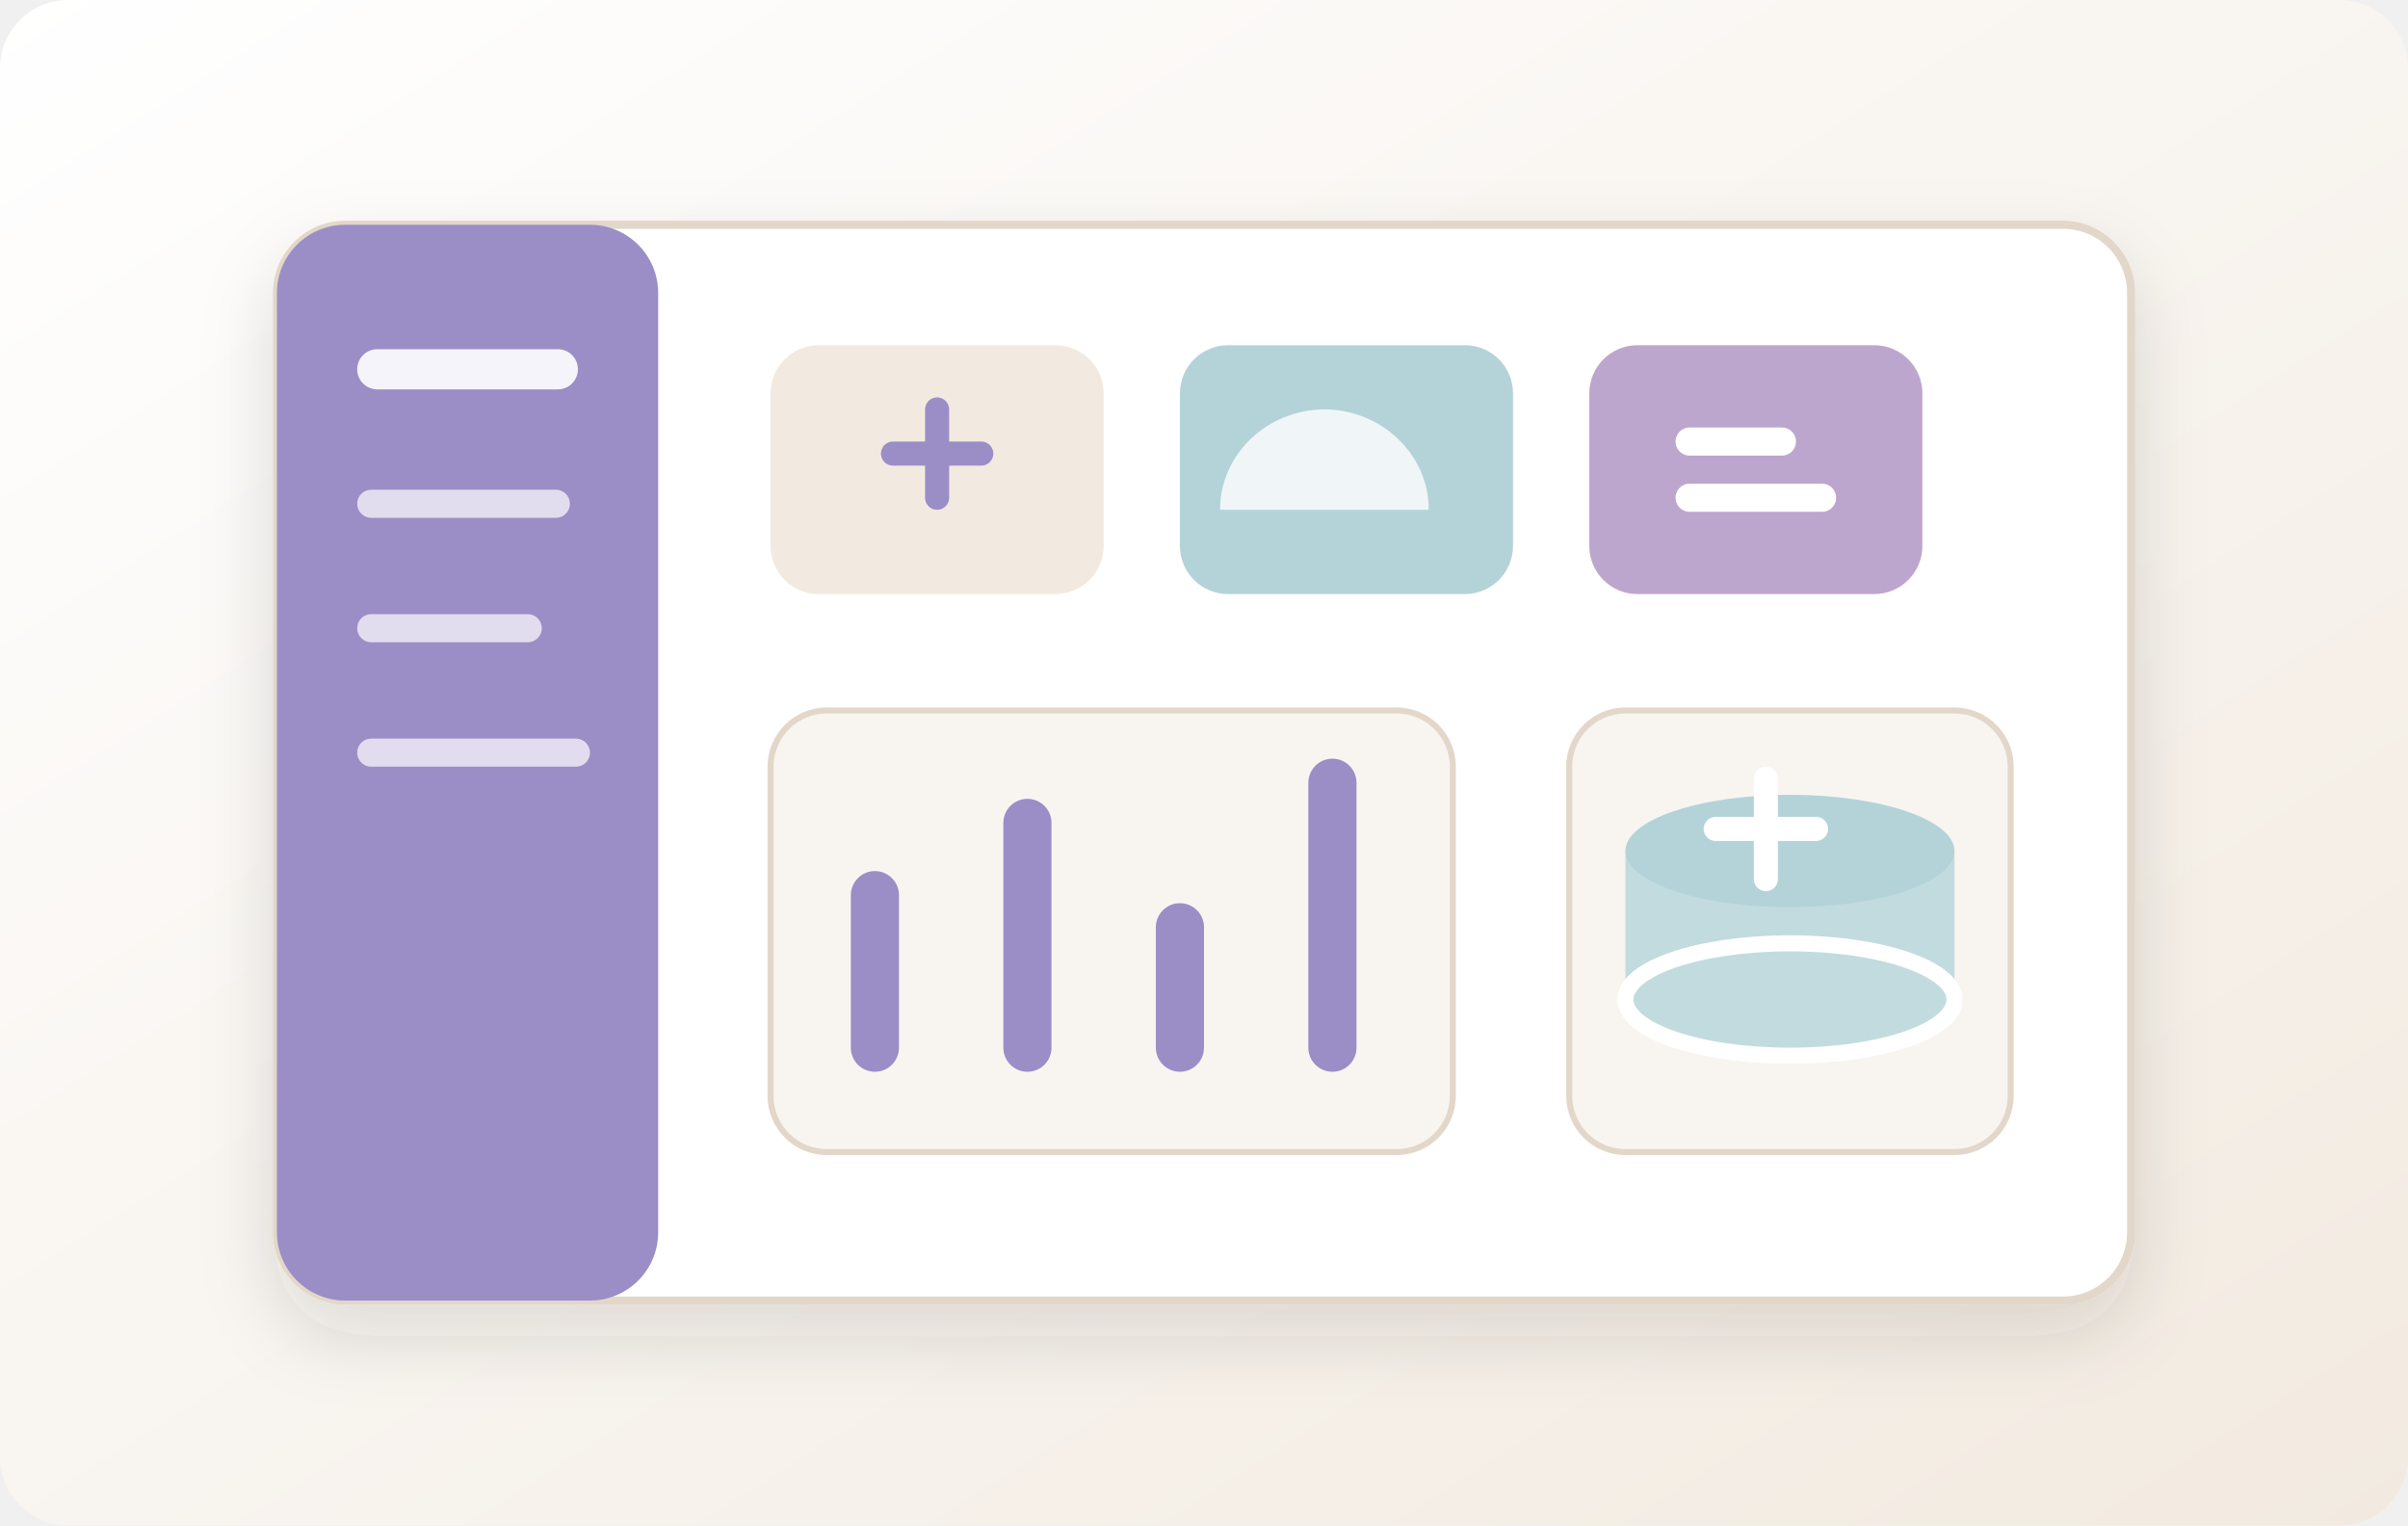
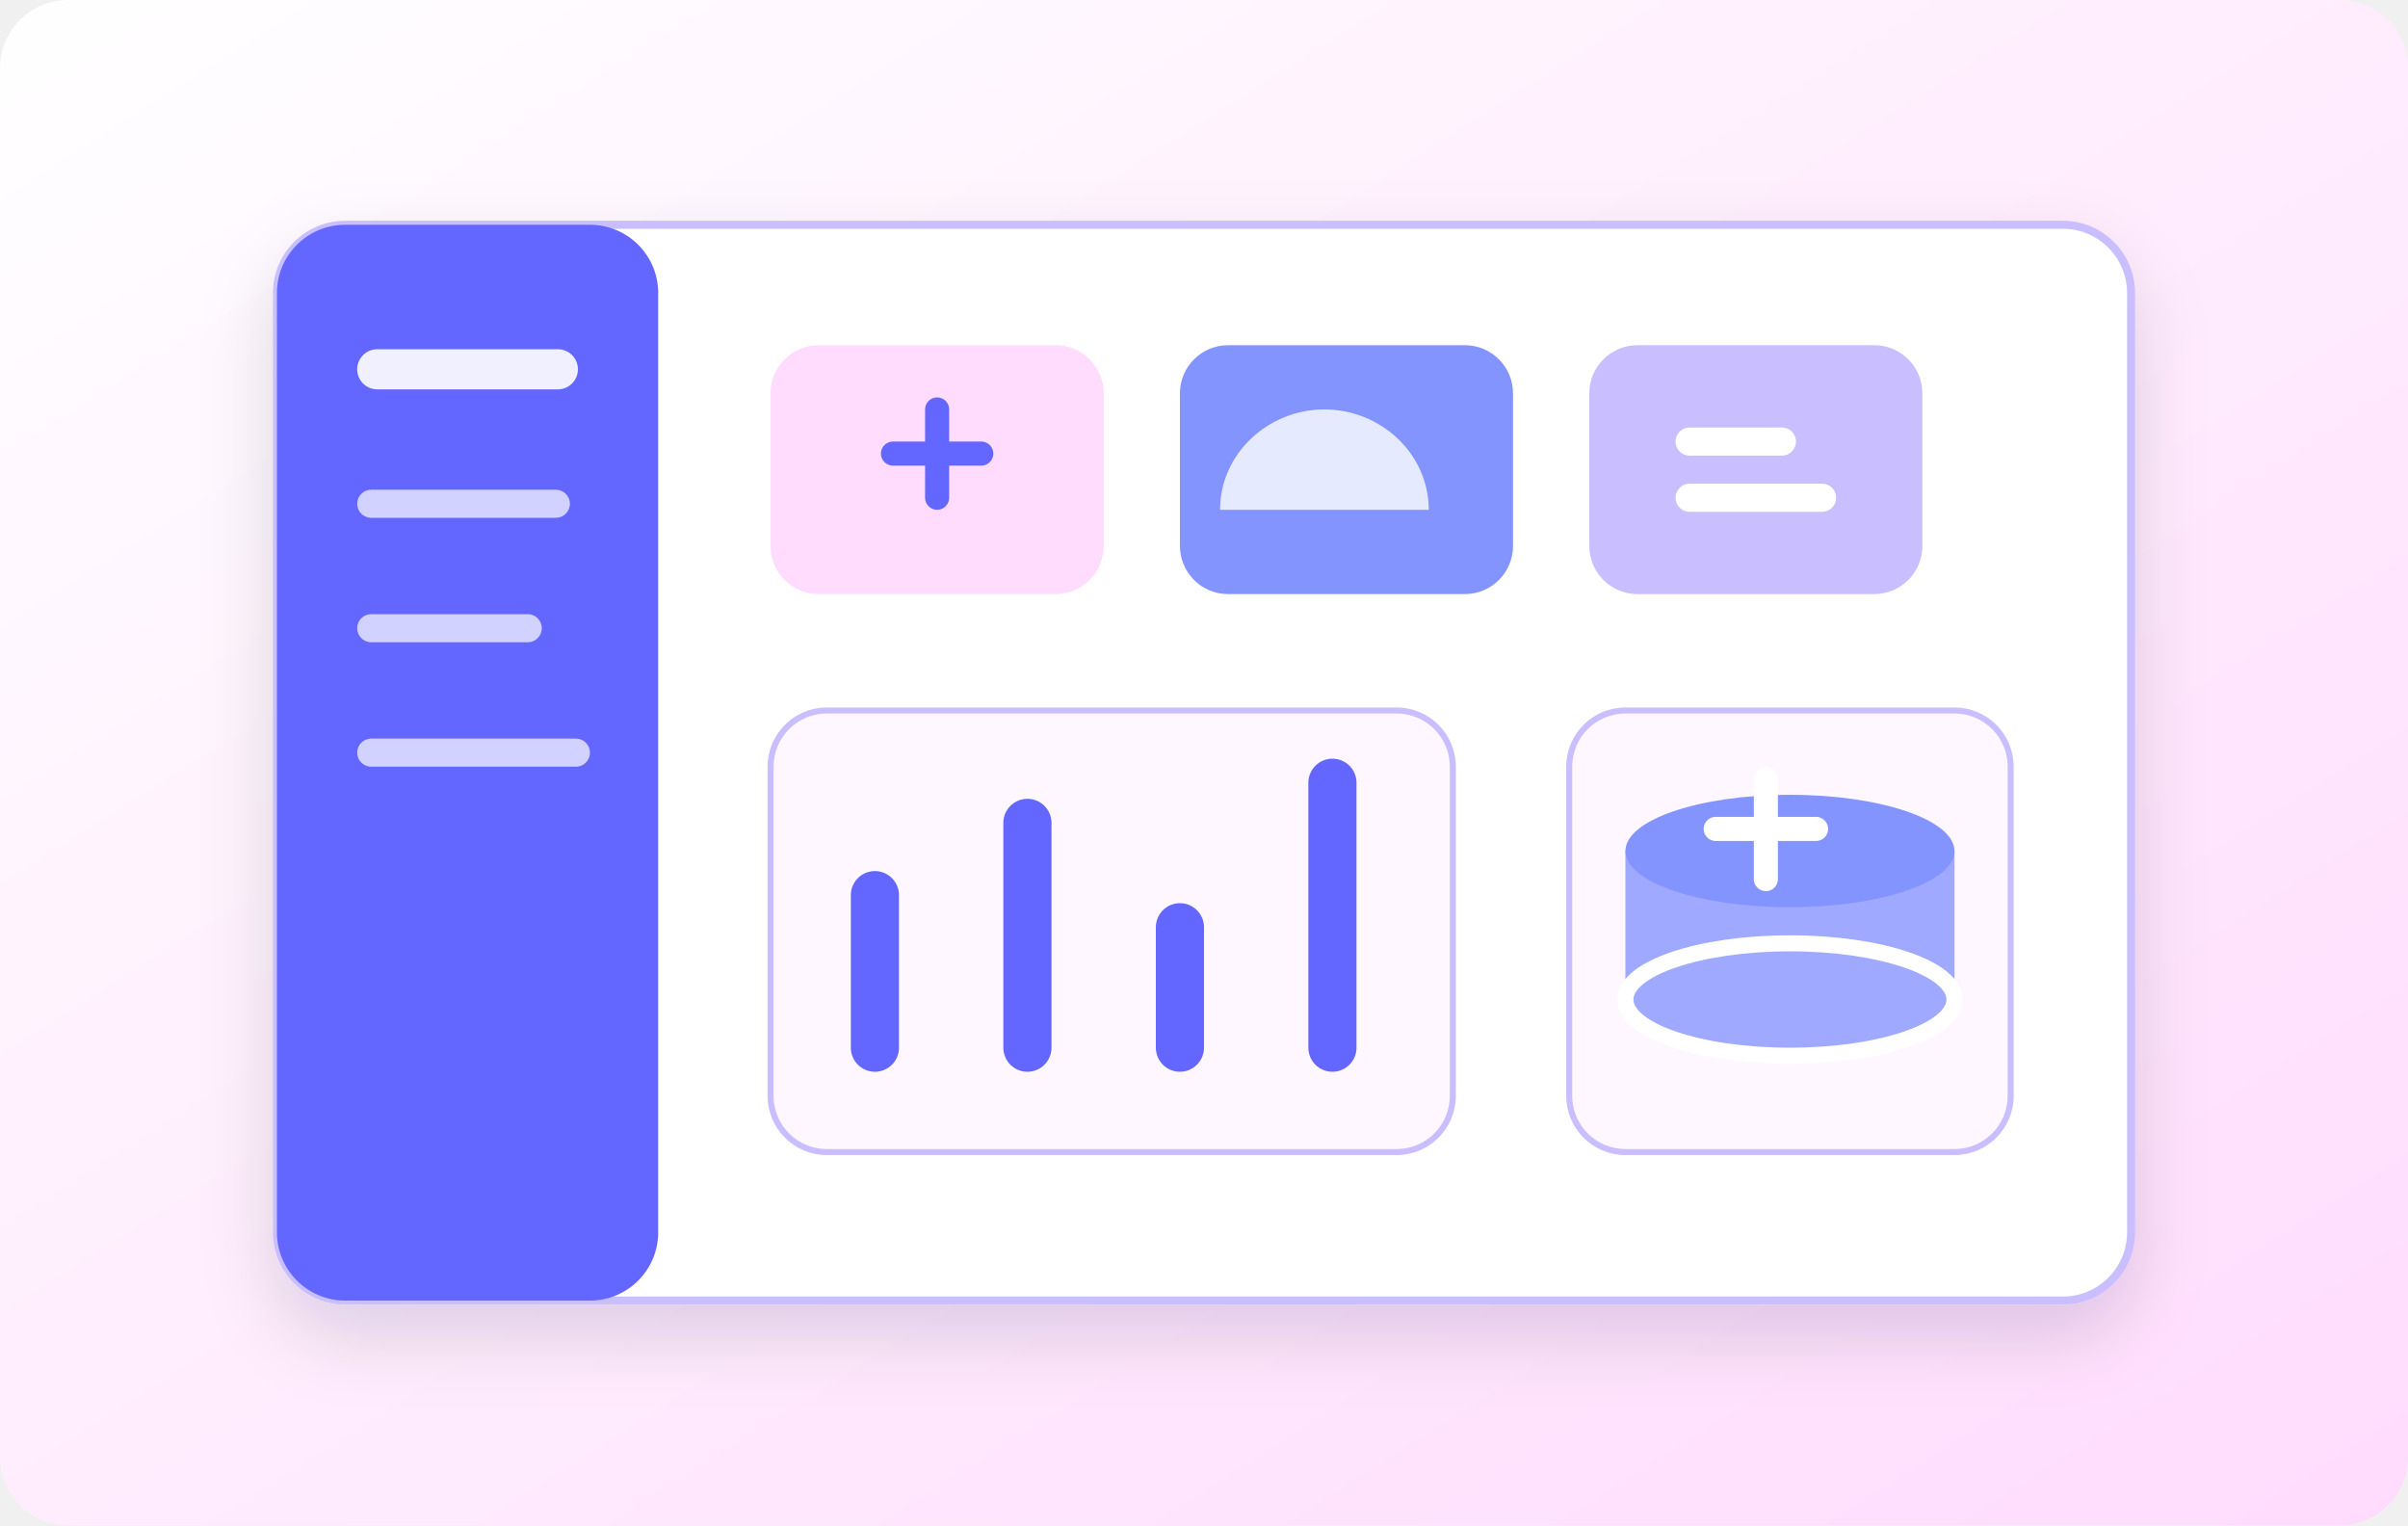
<svg xmlns="http://www.w3.org/2000/svg" viewBox="0 0 1200 760" role="img" aria-labelledby="title desc">
  <defs>
    <linearGradient id="bg" x1="0" y1="0" x2="1" y2="1">
      <stop offset="0" stop-color="#FFFFFF" />
-       <stop offset="1" stop-color="#F2EAE0" />
+       <stop offset="1" stop-color="#FFDBFD" />
    </linearGradient>
    <filter id="shadow" x="-20%" y="-20%" width="140%" height="140%">
-       <feDropShadow dx="0" dy="16" stdDeviation="18" flood-color="#2D2A32" flood-opacity=".13" />
+       <feDropShadow dx="0" dy="16" stdDeviation="18" flood-color="#17182A" flood-opacity=".13" />
    </filter>
  </defs>
  <rect width="1200" height="760" rx="34" fill="url(#bg)" />
-   <rect x="138" y="112" width="924" height="536" rx="34" fill="#FFFFFF" stroke="#E2D7C9" stroke-width="4" filter="url(#shadow)" />
-   <rect x="138" y="112" width="190" height="536" rx="34" fill="#9B8EC7" />
+   <rect x="138" y="112" width="924" height="536" rx="34" fill="#FFFFFF" stroke="#C9BEFF" stroke-width="4" filter="url(#shadow)" />
+   <rect x="138" y="112" width="190" height="536" rx="34" fill="#6367FF" />
  <rect x="178" y="174" width="110" height="20" rx="10" fill="#FFFFFF" opacity=".9" />
  <rect x="178" y="244" width="106" height="14" rx="7" fill="#FFFFFF" opacity=".7" />
  <rect x="178" y="306" width="92" height="14" rx="7" fill="#FFFFFF" opacity=".7" />
  <rect x="178" y="368" width="116" height="14" rx="7" fill="#FFFFFF" opacity=".7" />
-   <rect x="384" y="172" width="166" height="124" rx="24" fill="#F2EAE0" />
-   <rect x="588" y="172" width="166" height="124" rx="24" fill="#B4D3D9" />
-   <rect x="792" y="172" width="166" height="124" rx="24" fill="#BDA6CE" />
-   <path d="M467 204v44M445 226h44" stroke="#9B8EC7" stroke-width="12" stroke-linecap="round" />
+   <rect x="384" y="172" width="166" height="124" rx="24" fill="#FFDBFD" />
+   <rect x="588" y="172" width="166" height="124" rx="24" fill="#8494FF" />
+   <rect x="792" y="172" width="166" height="124" rx="24" fill="#C9BEFF" />
+   <path d="M467 204v44M445 226h44" stroke="#6367FF" stroke-width="12" stroke-linecap="round" />
  <path d="M660 204c-28 0-52 22-52 50h104c0-28-24-50-52-50z" fill="#FFFFFF" opacity=".8" />
  <path d="M842 248h66M842 220h46" stroke="#FFFFFF" stroke-width="14" stroke-linecap="round" />
-   <rect x="384" y="354" width="340" height="220" rx="28" fill="#F8F5F1" stroke="#E2D7C9" stroke-width="3" />
-   <path d="M436 522V446M512 522V410M588 522V462M664 522V390" stroke="#9B8EC7" stroke-width="24" stroke-linecap="round" />
-   <rect x="782" y="354" width="220" height="220" rx="28" fill="#F8F5F1" stroke="#E2D7C9" stroke-width="3" />
-   <ellipse cx="892" cy="424" rx="82" ry="28" fill="#B4D3D9" />
-   <path d="M810 424v74c0 16 37 28 82 28s82-12 82-28v-74" fill="#B4D3D9" opacity=".78" />
+   <rect x="384" y="354" width="340" height="220" rx="28" fill="#FFF7FF" stroke="#C9BEFF" stroke-width="3" />
+   <path d="M436 522V446M512 522V410M588 522V462M664 522V390" stroke="#6367FF" stroke-width="24" stroke-linecap="round" />
+   <rect x="782" y="354" width="220" height="220" rx="28" fill="#FFF7FF" stroke="#C9BEFF" stroke-width="3" />
+   <ellipse cx="892" cy="424" rx="82" ry="28" fill="#8494FF" />
+   <path d="M810 424v74c0 16 37 28 82 28s82-12 82-28v-74" fill="#8494FF" opacity=".78" />
  <ellipse cx="892" cy="498" rx="82" ry="28" fill="none" stroke="#FFFFFF" stroke-width="8" />
  <path d="M880 388v50M855 413h50" stroke="#FFFFFF" stroke-width="12" stroke-linecap="round" />
</svg>
